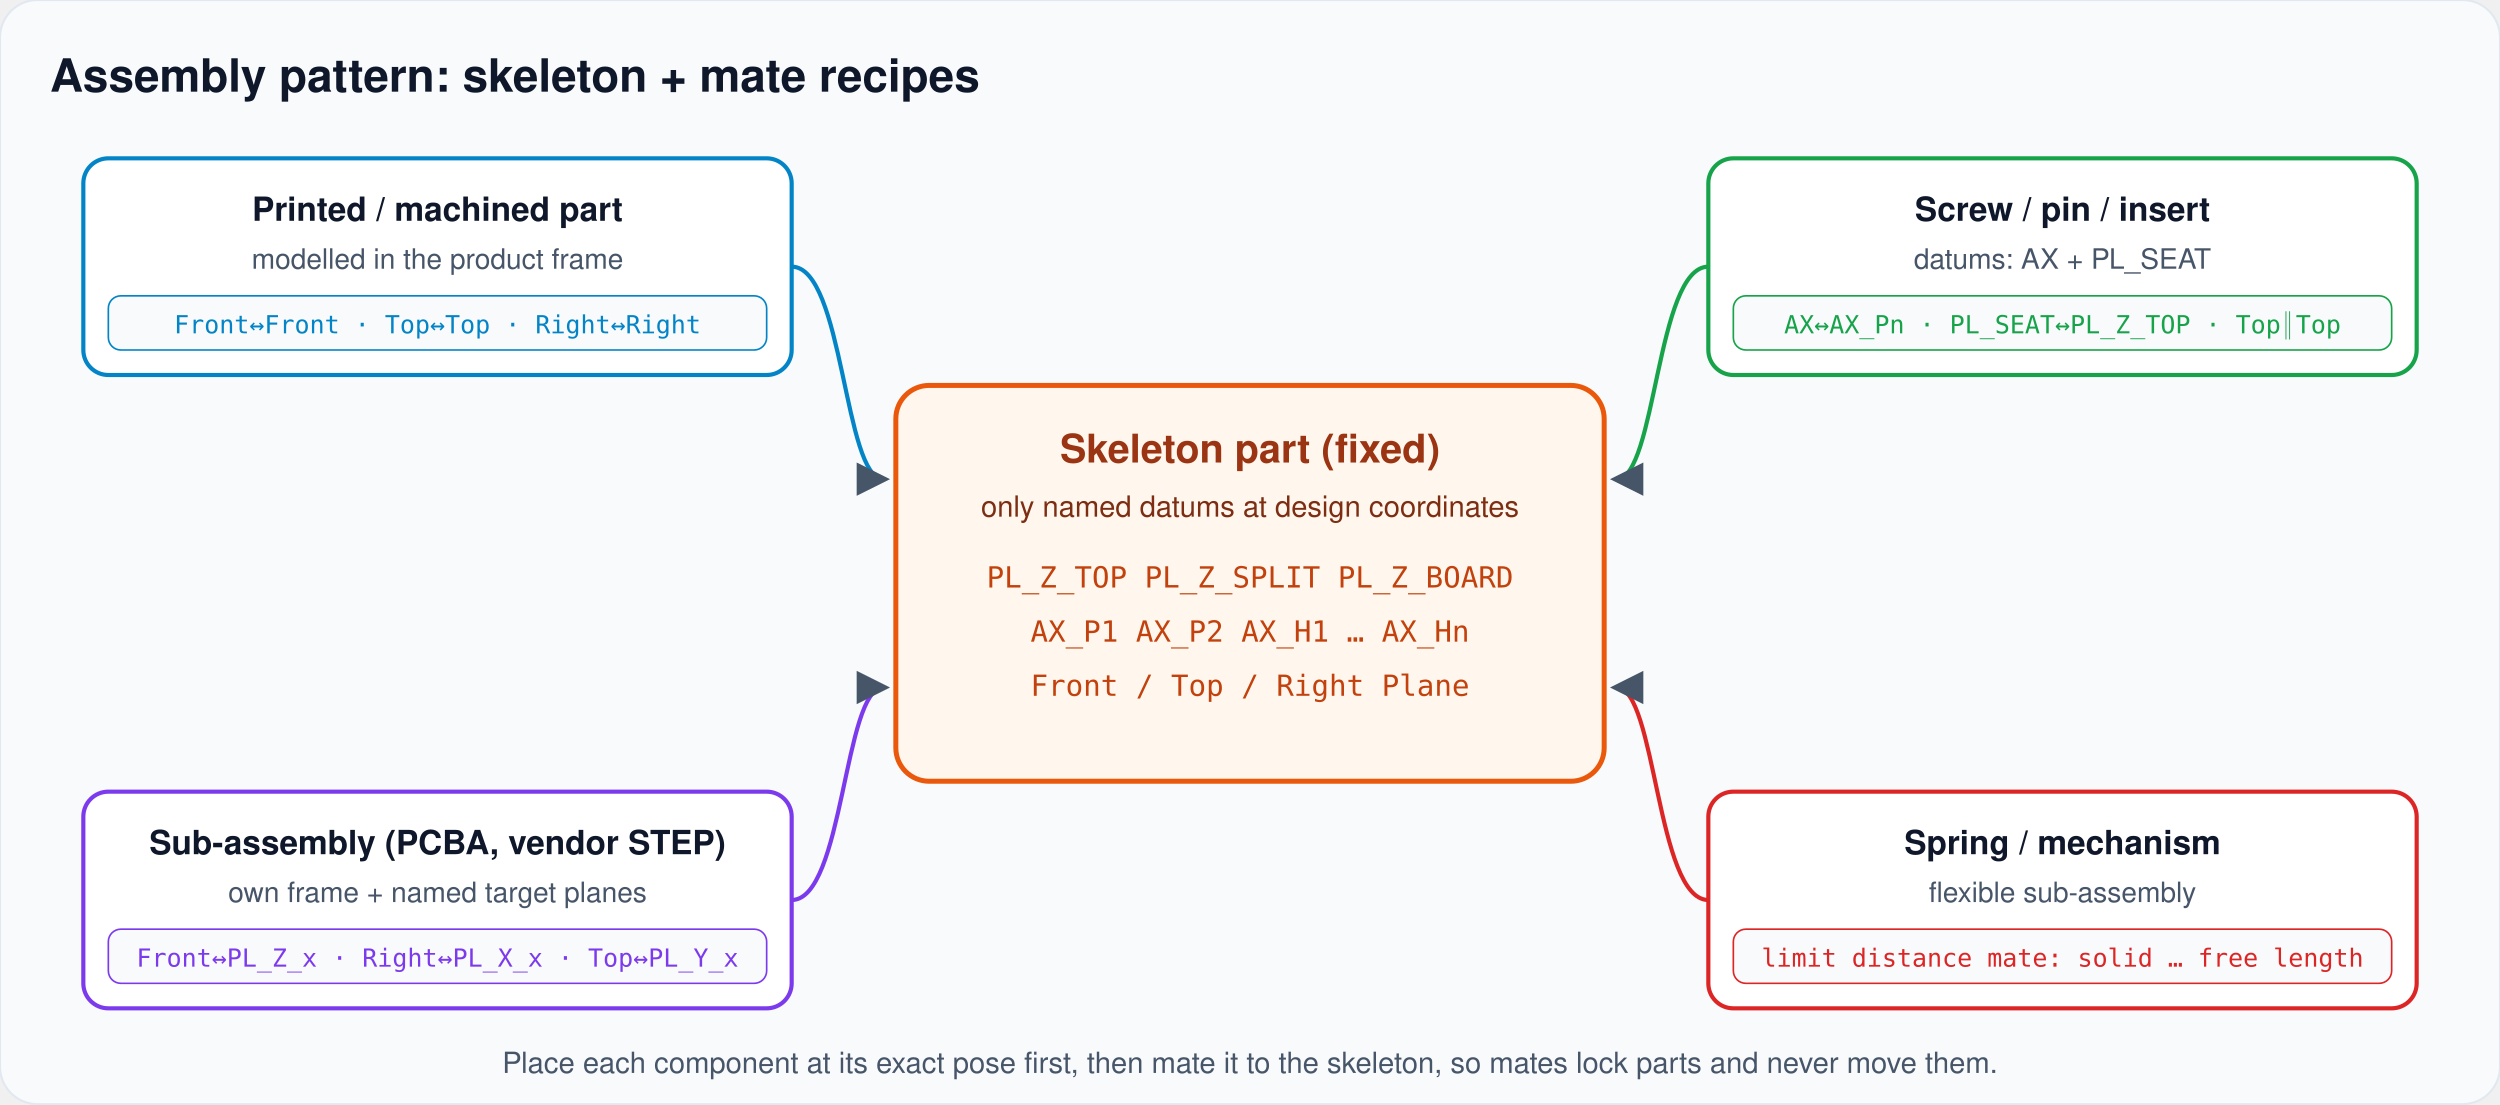
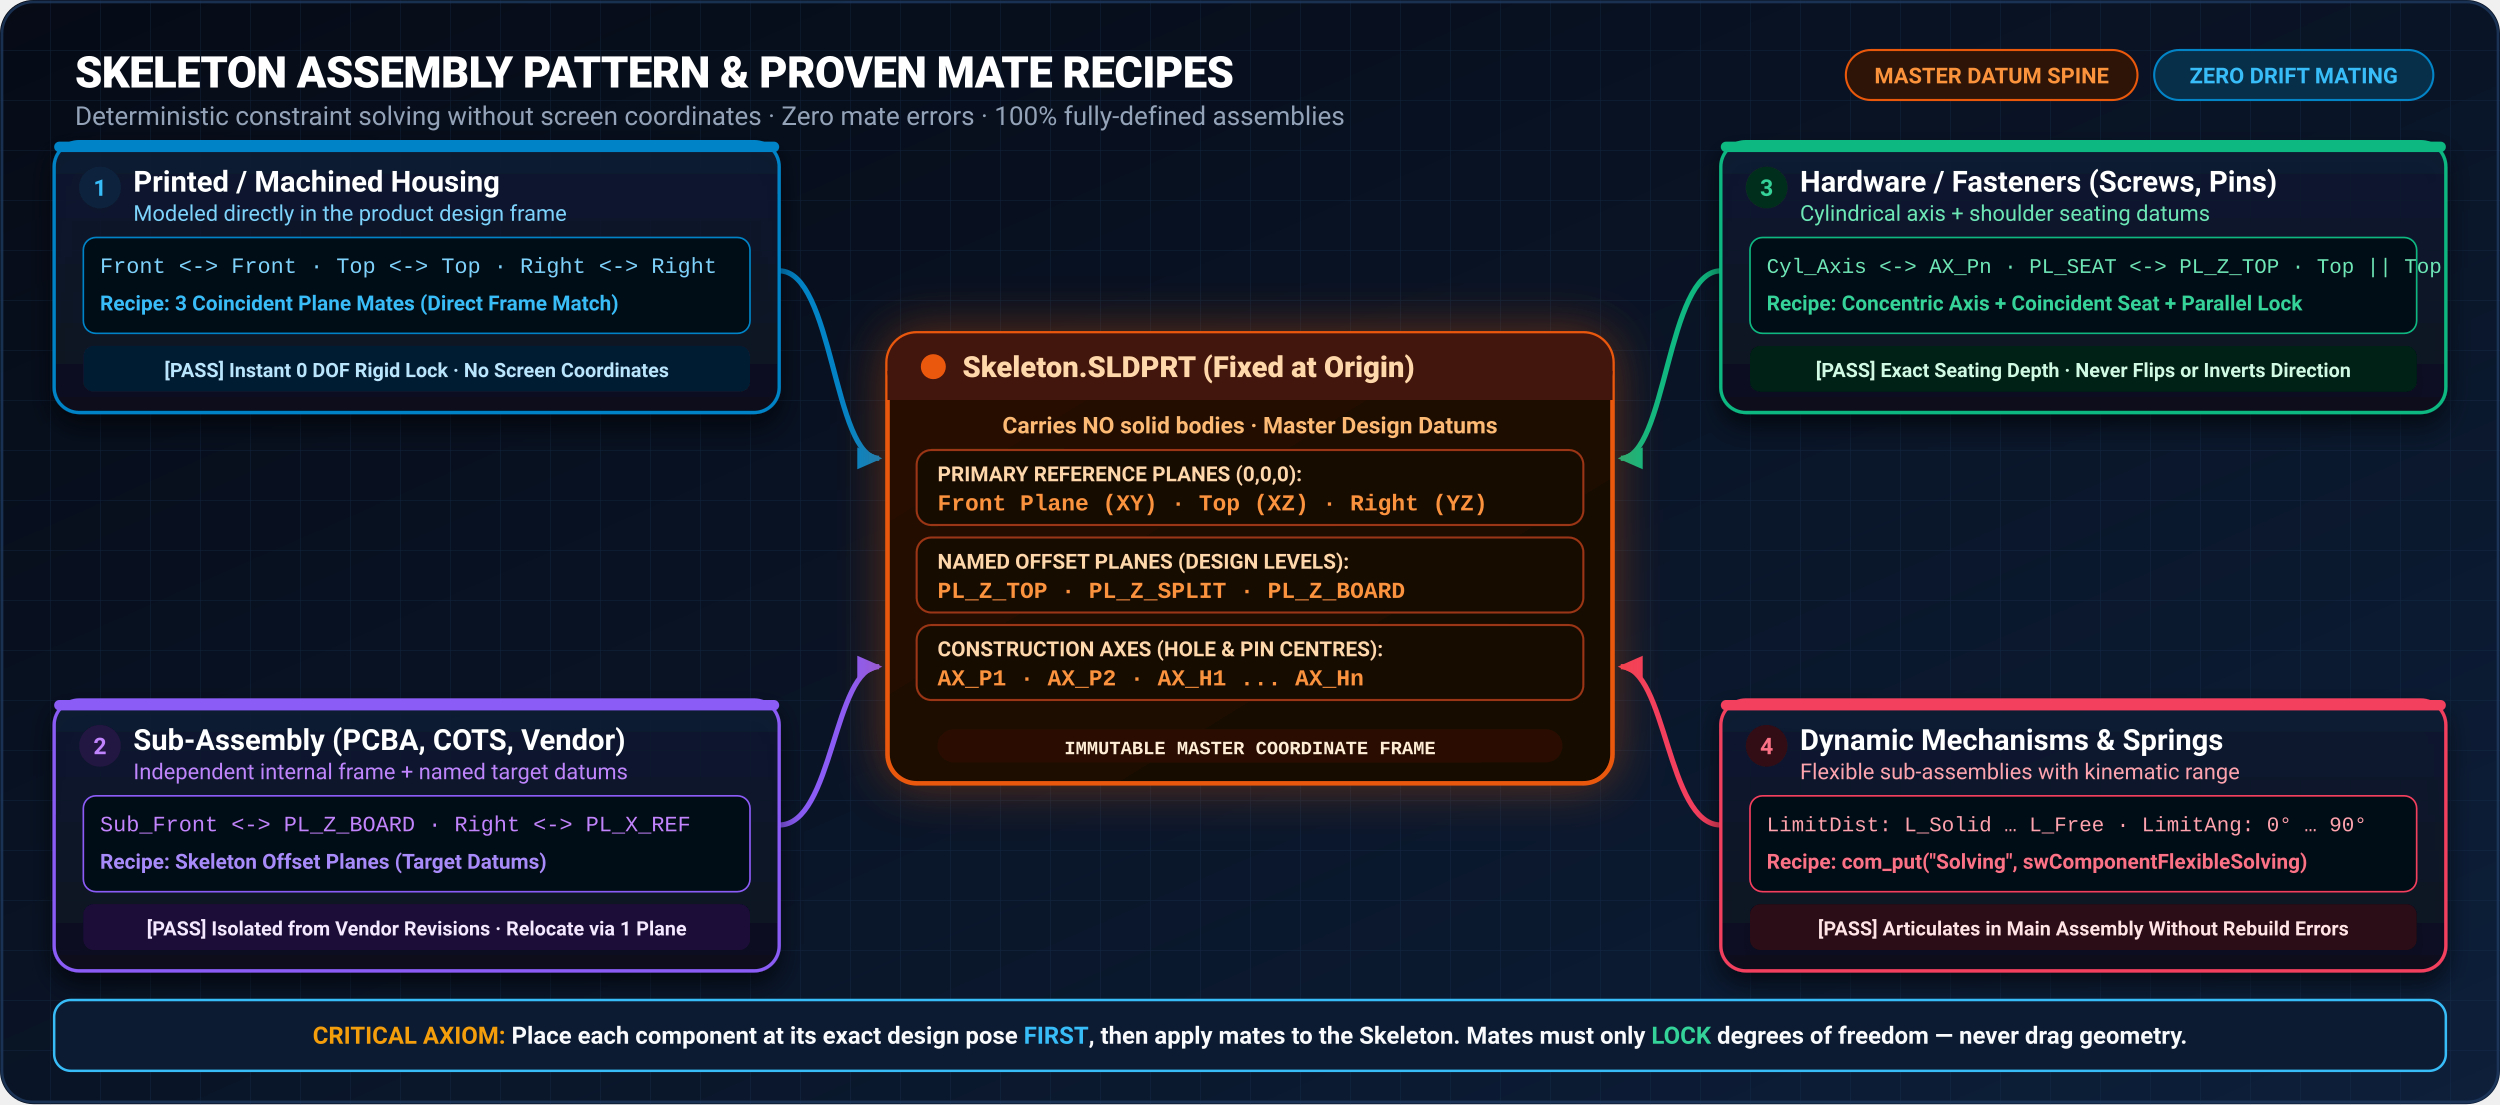
- <svg xmlns="http://www.w3.org/2000/svg" width="1200" height="530" viewBox="0 0 1200 530" role="img" aria-label="Skeleton assembly pattern">
+ <svg xmlns="http://www.w3.org/2000/svg" width="1200" height="530" viewBox="0 0 1200 530" role="img" aria-label="Skeleton Assembly Pattern and Proven Mate Recipes">
  <defs>
-     <marker id="arr" viewBox="0 0 10 10" refX="5" refY="5" markerWidth="7" markerHeight="7" orient="auto-start-reverse">
-       <path d="M0,1 L9,5 L0,9 z" fill="#fbbf24" />
+     <linearGradient id="a_bg" x1="0%" y1="0%" x2="100%" y2="100%">
+       <stop offset="0%" stop-color="#060b16" />
+       <stop offset="50%" stop-color="#091426" />
+       <stop offset="100%" stop-color="#0d1f3a" />
+     </linearGradient>
+     <linearGradient id="a_skelGrad" x1="0%" y1="0%" x2="100%" y2="100%">
+       <stop offset="0%" stop-color="#2a1204" />
+       <stop offset="50%" stop-color="#1d0d03" />
+       <stop offset="100%" stop-color="#120702" />
+     </linearGradient>
+     <linearGradient id="a_qCardGrad" x1="0%" y1="0%" x2="0%" y2="100%">
+       <stop offset="0%" stop-color="#0d1b32" stop-opacity="0.95" />
+       <stop offset="100%" stop-color="#08101e" stop-opacity="0.98" />
+     </linearGradient>
+     <pattern id="a_grid" width="24" height="24" patternUnits="userSpaceOnUse">
+       <path d="M 24 0 L 0 0 0 24" fill="none" stroke="#1e3a5f" stroke-width="0.5" stroke-opacity="0.45" />
+     </pattern>
+     <filter id="a_shadow" x="-10%" y="-10%" width="120%" height="130%">
+       <feDropShadow dx="0" dy="6" stdDeviation="6" flood-color="#000000" flood-opacity="0.6" />
+     </filter>
+     <filter id="a_skelGlow" x="-20%" y="-20%" width="140%" height="140%">
+       <feDropShadow dx="0" dy="0" stdDeviation="12" flood-color="#ea580c" flood-opacity="0.4" />
+     </filter>
+     <marker id="a_mBlue" viewBox="0 0 10 10" refX="7" refY="5" markerWidth="6" markerHeight="6" orient="auto-start-reverse">
+       <path d="M 0 1.5 L 8 5 L 0 8.5 z" fill="#0284c7" />
    </marker>
-     <linearGradient id="bg" x1="0" y1="0" x2="1" y2="1">
-       <stop offset="0" stop-color="#0b1220" />
-       <stop offset="1" stop-color="#0d2741" />
-     </linearGradient>
-     <pattern id="grid" width="24" height="24" patternUnits="userSpaceOnUse">
-       <path d="M24 0 L0 0 0 24" fill="none" stroke="#1d3a57" stroke-width="0.6" />
-     </pattern>
-     <marker id="flow" viewBox="0 0 10 10" refX="8" refY="5" markerWidth="8" markerHeight="8" orient="auto-start-reverse">
-       <path d="M0,0 L10,5 L0,10 z" fill="#475569" />
+     <marker id="a_mPurple" viewBox="0 0 10 10" refX="7" refY="5" markerWidth="6" markerHeight="6" orient="auto-start-reverse">
+       <path d="M 0 1.5 L 8 5 L 0 8.5 z" fill="#8b5cf6" />
    </marker>
-     <marker id="flowg" viewBox="0 0 10 10" refX="8" refY="5" markerWidth="8" markerHeight="8" orient="auto-start-reverse">
-       <path d="M0,0 L10,5 L0,10 z" fill="#16a34a" />
+     <marker id="a_mGreen" viewBox="0 0 10 10" refX="7" refY="5" markerWidth="6" markerHeight="6" orient="auto-start-reverse">
+       <path d="M 0 1.5 L 8 5 L 0 8.5 z" fill="#10b981" />
+     </marker>
+     <marker id="a_mRed" viewBox="0 0 10 10" refX="7" refY="5" markerWidth="6" markerHeight="6" orient="auto-start-reverse">
+       <path d="M 0 1.5 L 8 5 L 0 8.5 z" fill="#f43f5e" />
    </marker>
  </defs>
-   <rect width="1200" height="530" rx="18" fill="#f8fafc" stroke="#e2e8f0" />
-   <text x="24" y="44" fill="#0f172a" font-family="Segoe UI, Helvetica Neue, Helvetica, Arial, sans-serif" font-size="22" font-weight="700">Assembly pattern: skeleton + mate recipes</text>
-   <rect x="40" y="76" width="340" height="104" rx="12" fill="#ffffff" stroke="#0284c7" stroke-width="2" />
-   <text x="210" y="106" fill="#0f172a" font-family="Segoe UI, Helvetica Neue, Helvetica, Arial, sans-serif" font-size="16" font-weight="700" text-anchor="middle">Printed / machined part</text>
-   <text x="210" y="129" fill="#475569" font-family="Segoe UI, Helvetica Neue, Helvetica, Arial, sans-serif" font-size="13.5" text-anchor="middle">modelled in the product frame</text>
-   <rect x="52" y="142" width="316" height="26" rx="6" fill="#f8fafc" stroke="#0284c7" stroke-width="0.8" />
-   <text x="210" y="160" fill="#0284c7" font-family="Cascadia Code, Consolas, Menlo, monospace" font-size="12" text-anchor="middle">Front↔Front · Top↔Top · Right↔Right</text>
-   <path d="M380,128 C405.0,128 405.0,230 424,230" fill="none" stroke="#0284c7" stroke-width="2" marker-end="url(#flow)" />
-   <rect x="40" y="380" width="340" height="104" rx="12" fill="#ffffff" stroke="#7c3aed" stroke-width="2" />
-   <text x="210" y="410" fill="#0f172a" font-family="Segoe UI, Helvetica Neue, Helvetica, Arial, sans-serif" font-size="16" font-weight="700" text-anchor="middle">Sub-assembly (PCBA, vendor STEP)</text>
-   <text x="210" y="433" fill="#475569" font-family="Segoe UI, Helvetica Neue, Helvetica, Arial, sans-serif" font-size="13.5" text-anchor="middle">own frame + named target planes</text>
-   <rect x="52" y="446" width="316" height="26" rx="6" fill="#f8fafc" stroke="#7c3aed" stroke-width="0.8" />
-   <text x="210" y="464" fill="#7c3aed" font-family="Cascadia Code, Consolas, Menlo, monospace" font-size="12" text-anchor="middle">Front↔PL_Z_x · Right↔PL_X_x · Top↔PL_Y_x</text>
-   <path d="M380,432 C405.0,432 405.0,330 424,330" fill="none" stroke="#7c3aed" stroke-width="2" marker-end="url(#flow)" />
-   <rect x="820" y="76" width="340" height="104" rx="12" fill="#ffffff" stroke="#16a34a" stroke-width="2" />
-   <text x="990" y="106" fill="#0f172a" font-family="Segoe UI, Helvetica Neue, Helvetica, Arial, sans-serif" font-size="16" font-weight="700" text-anchor="middle">Screw / pin / insert</text>
-   <text x="990" y="129" fill="#475569" font-family="Segoe UI, Helvetica Neue, Helvetica, Arial, sans-serif" font-size="13.5" text-anchor="middle">datums: AX + PL_SEAT</text>
-   <rect x="832" y="142" width="316" height="26" rx="6" fill="#f8fafc" stroke="#16a34a" stroke-width="0.8" />
-   <text x="990" y="160" fill="#16a34a" font-family="Cascadia Code, Consolas, Menlo, monospace" font-size="12" text-anchor="middle">AX↔AX_Pn · PL_SEAT↔PL_Z_TOP · Top∥Top</text>
-   <path d="M820,128 C795.0,128 795.0,230 776,230" fill="none" stroke="#16a34a" stroke-width="2" marker-end="url(#flow)" />
-   <rect x="820" y="380" width="340" height="104" rx="12" fill="#ffffff" stroke="#dc2626" stroke-width="2" />
-   <text x="990" y="410" fill="#0f172a" font-family="Segoe UI, Helvetica Neue, Helvetica, Arial, sans-serif" font-size="16" font-weight="700" text-anchor="middle">Spring / mechanism</text>
-   <text x="990" y="433" fill="#475569" font-family="Segoe UI, Helvetica Neue, Helvetica, Arial, sans-serif" font-size="13.5" text-anchor="middle">flexible sub-assembly</text>
-   <rect x="832" y="446" width="316" height="26" rx="6" fill="#f8fafc" stroke="#dc2626" stroke-width="0.8" />
-   <text x="990" y="464" fill="#dc2626" font-family="Cascadia Code, Consolas, Menlo, monospace" font-size="12" text-anchor="middle">limit distance mate: solid … free length</text>
-   <path d="M820,432 C795.0,432 795.0,330 776,330" fill="none" stroke="#dc2626" stroke-width="2" marker-end="url(#flow)" />
-   <rect x="430" y="185" width="340" height="190" rx="16" fill="#fff7ed" stroke="#ea580c" stroke-width="2.4" />
-   <text x="600" y="222" fill="#9a3412" font-family="Segoe UI, Helvetica Neue, Helvetica, Arial, sans-serif" font-size="19" font-weight="700" text-anchor="middle">Skeleton part (fixed)</text>
-   <text x="600" y="248" fill="#7c2d12" font-family="Segoe UI, Helvetica Neue, Helvetica, Arial, sans-serif" font-size="14" text-anchor="middle">only named datums at design coordinates</text>
-   <text x="600" y="282" fill="#c2410c" font-family="Cascadia Code, Consolas, Menlo, monospace" font-size="14" text-anchor="middle">PL_Z_TOP   PL_Z_SPLIT   PL_Z_BOARD</text>
-   <text x="600" y="308" fill="#c2410c" font-family="Cascadia Code, Consolas, Menlo, monospace" font-size="14" text-anchor="middle">AX_P1   AX_P2   AX_H1 … AX_Hn</text>
-   <text x="600" y="334" fill="#c2410c" font-family="Cascadia Code, Consolas, Menlo, monospace" font-size="14" text-anchor="middle">Front / Top / Right Plane</text>
-   <text x="600" y="515" fill="#475569" font-family="Segoe UI, Helvetica Neue, Helvetica, Arial, sans-serif" font-size="14" text-anchor="middle">Place each component at its exact pose first, then mate it to the skeleton, so mates lock parts and never move them.</text>
+   <style>
+     .mono { font-family: "Cascadia Code", "SF Mono", Consolas, "Liberation Mono", Menlo, monospace; }
+     .sans { font-family: -apple-system, BlinkMacSystemFont, "Segoe UI", Roboto, Helvetica, Arial, sans-serif; }
+   </style>
+   <rect width="1200" height="530" rx="16" fill="url(#a_bg)" />
+   <rect width="1200" height="530" rx="16" fill="url(#a_grid)" />
+   <rect width="1198" height="528" x="1" y="1" rx="15" fill="none" stroke="#1e3a5f" stroke-width="1.2" stroke-opacity="0.8" />
+   <g transform="translate(36, 18)">
+     <text x="0" y="24" class="sans" font-size="21" font-weight="800" fill="#ffffff" letter-spacing="-0.3">SKELETON ASSEMBLY PATTERN &amp; PROVEN MATE RECIPES</text>
+     <text x="0" y="42" class="sans" font-size="12.5" fill="#94a3b8">Deterministic constraint solving without screen coordinates · Zero mate errors · 100% fully-defined assemblies</text>
+     <g transform="translate(850, 6)">
+       <rect width="140" height="24" rx="12" fill="#2d1406" stroke="#ea580c" stroke-width="1" />
+       <text x="70" y="16" class="sans" font-size="10.5" font-weight="700" fill="#fb923c" text-anchor="middle">MASTER DATUM SPINE</text>
+       <rect x="148" y="0" width="134" height="24" rx="12" fill="#082f49" stroke="#0284c7" stroke-width="1" />
+       <text x="215" y="16" class="sans" font-size="10.5" font-weight="700" fill="#38bdf8" text-anchor="middle">ZERO DRIFT MATING</text>
+     </g>
+   </g>
+   <path d="M 374, 130 C 400, 130 400, 220 422, 220" fill="none" stroke="#0284c7" stroke-width="2.5" marker-end="url(#a_mBlue)" />
+   <path d="M 374, 396 C 400, 396 400, 320 422, 320" fill="none" stroke="#8b5cf6" stroke-width="2.5" marker-end="url(#a_mPurple)" />
+   <path d="M 826, 130 C 800, 130 800, 220 778, 220" fill="none" stroke="#10b981" stroke-width="2.5" marker-end="url(#a_mGreen)" />
+   <path d="M 826, 396 C 800, 396 800, 320 778, 320" fill="none" stroke="#f43f5e" stroke-width="2.5" marker-end="url(#a_mRed)" />
+   <g transform="translate(426, 160)" filter="url(#a_skelGlow)">
+     <rect width="348" height="216" rx="14" fill="url(#a_skelGrad)" stroke="#ea580c" stroke-width="2.2" />
+     <rect width="348" height="32" rx="14" fill="#431407" />
+     <path d="M 0 18 L 0 32 L 348 32 L 348 18 z" fill="#431407" />
+     <circle cx="22" cy="16" r="6" fill="#ea580c" />
+     <text x="36" y="21" class="sans" font-size="14" font-weight="800" fill="#fed7aa">Skeleton.SLDPRT (Fixed at Origin)</text>
+     <text x="174" y="48" class="sans" font-size="11" font-weight="600" fill="#fdba74" text-anchor="middle">Carries NO solid bodies · Master Design Datums</text>
+     <g transform="translate(14, 56)">
+       <rect width="320" height="36" rx="7" fill="#180b03" stroke="#9a3412" stroke-width="1" />
+       <text x="10" y="15" class="sans" font-size="10" font-weight="700" fill="#fed7aa">PRIMARY REFERENCE PLANES (0,0,0):</text>
+       <text x="10" y="29" class="mono" font-size="11" font-weight="700" fill="#fb923c">Front Plane (XY) · Top (XZ) · Right (YZ)</text>
+       <g transform="translate(0, 42)">
+         <rect width="320" height="36" rx="7" fill="#180b03" stroke="#9a3412" stroke-width="1" />
+         <text x="10" y="15" class="sans" font-size="10" font-weight="700" fill="#fed7aa">NAMED OFFSET PLANES (DESIGN LEVELS):</text>
+         <text x="10" y="29" class="mono" font-size="11" font-weight="700" fill="#fb923c">PL_Z_TOP · PL_Z_SPLIT · PL_Z_BOARD</text>
+       </g>
+       <g transform="translate(0, 84)">
+         <rect width="320" height="36" rx="7" fill="#180b03" stroke="#9a3412" stroke-width="1" />
+         <text x="10" y="15" class="sans" font-size="10" font-weight="700" fill="#fed7aa">CONSTRUCTION AXES (HOLE &amp; PIN CENTRES):</text>
+         <text x="10" y="29" class="mono" font-size="11" font-weight="700" fill="#fb923c">AX_P1 · AX_P2 · AX_H1 ... AX_Hn</text>
+       </g>
+     </g>
+     <rect x="24" y="190" width="300" height="16" rx="8" fill="#290f04" />
+     <text x="174" y="202" class="mono" font-size="9" font-weight="700" fill="#ffedd5" text-anchor="middle">IMMUTABLE MASTER COORDINATE FRAME</text>
+   </g>
+   <g transform="translate(26, 68)" filter="url(#a_shadow)">
+     <rect width="348" height="130" rx="12" fill="url(#a_qCardGrad)" stroke="#0284c7" stroke-width="1.6" />
+     <rect width="348" height="5" rx="2.5" fill="#0284c7" />
+     <circle cx="22" cy="22" r="10" fill="#0c233c" />
+     <text x="22" y="26" class="sans" font-size="11" font-weight="700" fill="#38bdf8" text-anchor="middle">1</text>
+     <text x="38" y="24" class="sans" font-size="14" font-weight="700" fill="#ffffff">Printed / Machined Housing</text>
+     <text x="38" y="38" class="sans" font-size="10.5" fill="#7dd3fc">Modeled directly in the product design frame</text>
+     <rect x="14" y="46" width="320" height="46" rx="6" fill="#050a14" stroke="#0284c7" stroke-width="0.8" />
+     <text x="22" y="63" class="mono" font-size="10.5" fill="#7dd3fc">Front &lt;-&gt; Front  ·  Top &lt;-&gt; Top  ·  Right &lt;-&gt; Right</text>
+     <text x="22" y="81" class="sans" font-size="10" font-weight="600" fill="#38bdf8">Recipe: 3 Coincident Plane Mates (Direct Frame Match)</text>
+     <rect x="14" y="98" width="320" height="22" rx="5" fill="#061c33" />
+     <text x="174" y="113" class="sans" font-size="9.5" font-weight="700" fill="#bae6fd" text-anchor="middle">[PASS] Instant 0 DOF Rigid Lock · No Screen Coordinates</text>
+   </g>
+   <g transform="translate(26, 336)" filter="url(#a_shadow)">
+     <rect width="348" height="130" rx="12" fill="url(#a_qCardGrad)" stroke="#8b5cf6" stroke-width="1.6" />
+     <rect width="348" height="5" rx="2.5" fill="#8b5cf6" />
+     <circle cx="22" cy="22" r="10" fill="#241442" />
+     <text x="22" y="26" class="sans" font-size="11" font-weight="700" fill="#c084fc" text-anchor="middle">2</text>
+     <text x="38" y="24" class="sans" font-size="14" font-weight="700" fill="#ffffff">Sub-Assembly (PCBA, COTS, Vendor)</text>
+     <text x="38" y="38" class="sans" font-size="10.5" fill="#c084fc">Independent internal frame + named target datums</text>
+     <rect x="14" y="46" width="320" height="46" rx="6" fill="#050a14" stroke="#8b5cf6" stroke-width="0.8" />
+     <text x="22" y="63" class="mono" font-size="10.5" fill="#c084fc">Sub_Front &lt;-&gt; PL_Z_BOARD  ·  Right &lt;-&gt; PL_X_REF</text>
+     <text x="22" y="81" class="sans" font-size="10" font-weight="600" fill="#a78bfa">Recipe: Skeleton Offset Planes (Target Datums)</text>
+     <rect x="14" y="98" width="320" height="22" rx="5" fill="#1e1038" />
+     <text x="174" y="113" class="sans" font-size="9.5" font-weight="700" fill="#f3e8ff" text-anchor="middle">[PASS] Isolated from Vendor Revisions · Relocate via 1 Plane</text>
+   </g>
+   <g transform="translate(826, 68)" filter="url(#a_shadow)">
+     <rect width="348" height="130" rx="12" fill="url(#a_qCardGrad)" stroke="#10b981" stroke-width="1.6" />
+     <rect width="348" height="5" rx="2.5" fill="#10b981" />
+     <circle cx="22" cy="22" r="10" fill="#062e1e" />
+     <text x="22" y="26" class="sans" font-size="11" font-weight="700" fill="#34d399" text-anchor="middle">3</text>
+     <text x="38" y="24" class="sans" font-size="14" font-weight="700" fill="#ffffff">Hardware / Fasteners (Screws, Pins)</text>
+     <text x="38" y="38" class="sans" font-size="10.5" fill="#6ee7b7">Cylindrical axis + shoulder seating datums</text>
+     <rect x="14" y="46" width="320" height="46" rx="6" fill="#050a14" stroke="#10b981" stroke-width="0.8" />
+     <text x="22" y="63" class="mono" font-size="10" fill="#6ee7b7">Cyl_Axis &lt;-&gt; AX_Pn  ·  PL_SEAT &lt;-&gt; PL_Z_TOP  ·  Top || Top</text>
+     <text x="22" y="81" class="sans" font-size="10" font-weight="600" fill="#34d399">Recipe: Concentric Axis + Coincident Seat + Parallel Lock</text>
+     <rect x="14" y="98" width="320" height="22" rx="5" fill="#032014" />
+     <text x="174" y="113" class="sans" font-size="9.5" font-weight="700" fill="#d1fae5" text-anchor="middle">[PASS] Exact Seating Depth · Never Flips or Inverts Direction</text>
+   </g>
+   <g transform="translate(826, 336)" filter="url(#a_shadow)">
+     <rect width="348" height="130" rx="12" fill="url(#a_qCardGrad)" stroke="#f43f5e" stroke-width="1.6" />
+     <rect width="348" height="5" rx="2.5" fill="#f43f5e" />
+     <circle cx="22" cy="22" r="10" fill="#330d17" />
+     <text x="22" y="26" class="sans" font-size="11" font-weight="700" fill="#fb7185" text-anchor="middle">4</text>
+     <text x="38" y="24" class="sans" font-size="14" font-weight="700" fill="#ffffff">Dynamic Mechanisms &amp; Springs</text>
+     <text x="38" y="38" class="sans" font-size="10.5" fill="#fda4af">Flexible sub-assemblies with kinematic range</text>
+     <rect x="14" y="46" width="320" height="46" rx="6" fill="#050a14" stroke="#f43f5e" stroke-width="0.8" />
+     <text x="22" y="63" class="mono" font-size="10" fill="#fda4af">LimitDist: L_Solid … L_Free  ·  LimitAng: 0° … 90°</text>
+     <text x="22" y="81" class="sans" font-size="10" font-weight="600" fill="#fb7185">Recipe: com_put("Solving", swComponentFlexibleSolving)</text>
+     <rect x="14" y="98" width="320" height="22" rx="5" fill="#2a0812" />
+     <text x="174" y="113" class="sans" font-size="9.5" font-weight="700" fill="#ffe4e6" text-anchor="middle">[PASS] Articulates in Main Assembly Without Rebuild Errors</text>
+   </g>
+   <g transform="translate(26, 480)">
+     <rect width="1148" height="34" rx="8" fill="#0c1b32" stroke="#38bdf8" stroke-width="1.2" />
+     <text x="574" y="21" class="sans" font-size="11.5" font-weight="700" fill="#f8fafc" text-anchor="middle">
+       <tspan fill="#f59e0b">CRITICAL AXIOM:</tspan> Place each component at its exact design pose <tspan fill="#38bdf8">FIRST</tspan>, then apply mates to the Skeleton. Mates must only <tspan fill="#34d399">LOCK</tspan> degrees of freedom — never drag geometry.
+     </text>
+   </g>
</svg>
